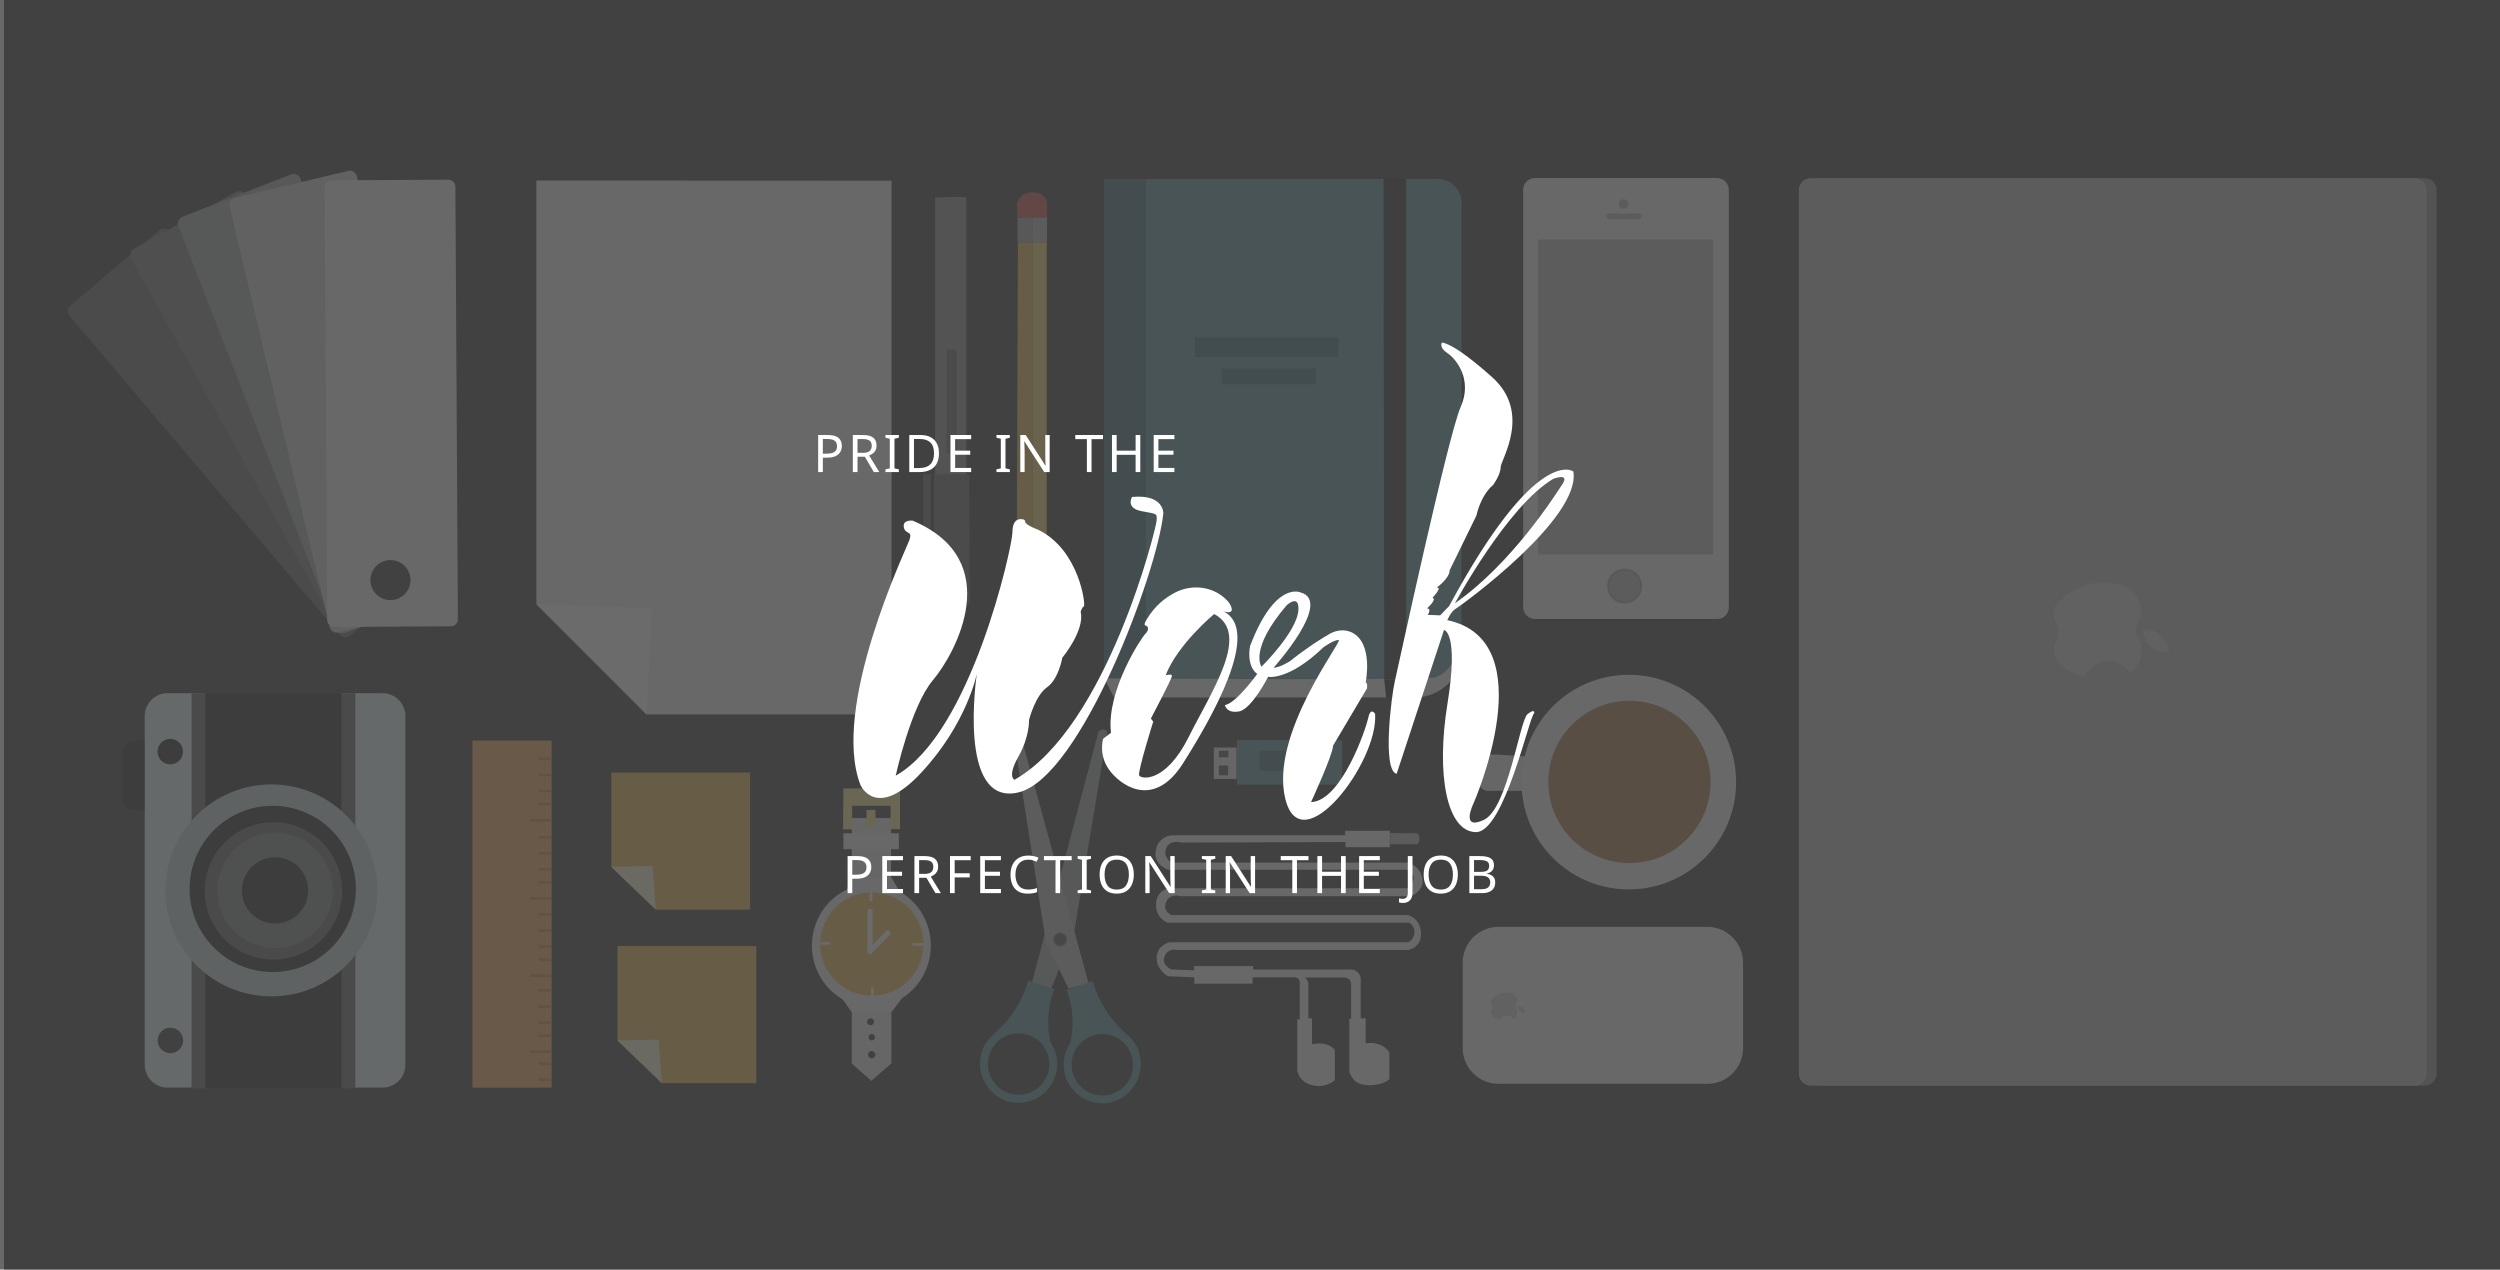
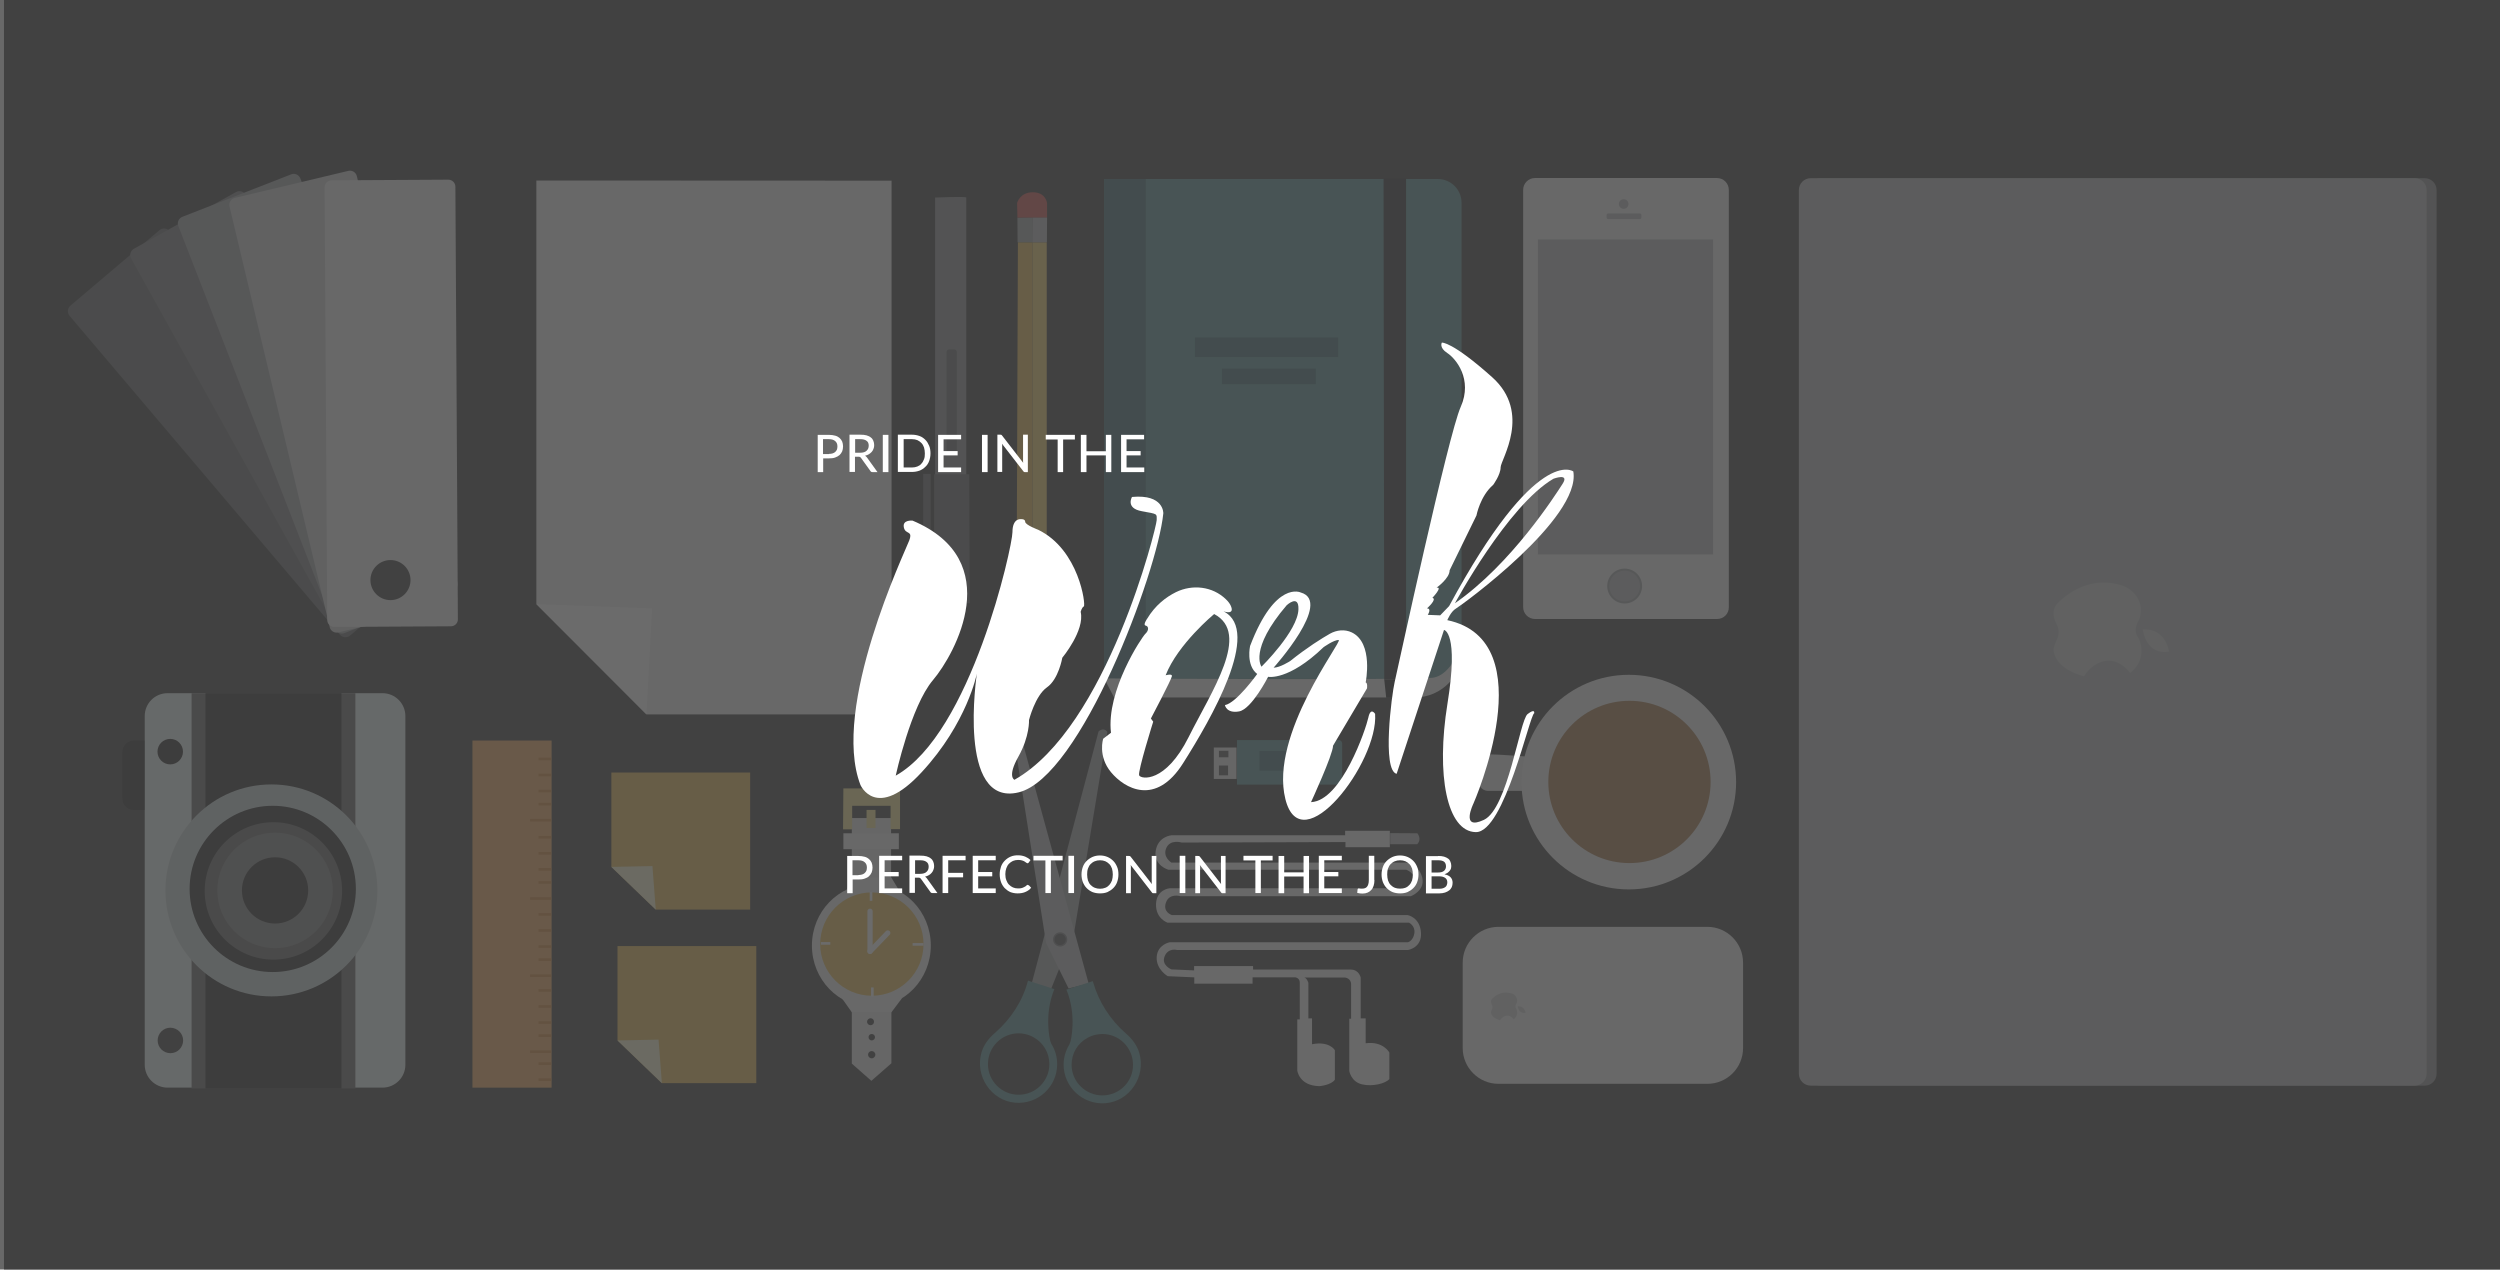
<svg xmlns="http://www.w3.org/2000/svg" version="1.1" id="Layer_1" x="0px" y="0px" viewBox="0 0 1509.7 766.6" style="enable-background:new 0 0 1509.7 766.6;" xml:space="preserve">
  <style type="text/css">
	.st0{fill:#414141;}
	.st1{fill:#919395;}
	.st2{fill:#BABCBE;}
	.st3{fill:#D0D1D2;}
	.st4{fill:#F1F1F1;}
	.st5{fill:#BABCBE;stroke:#A5A7AA;stroke-width:1.256;stroke-miterlimit:10;}
	.st6{fill:#C2976A;}
	.st7{fill:#EBC15A;}
	.st8{fill:#F8D673;}
	.st9{fill:#A5A7AA;}
	.st10{fill:#D45A55;}
	.st11{fill:#5F9899;}
	.st12{fill:#477379;}
	.st13{fill:#37383C;}
	.st14{fill:#28292B;}
	.st15{fill:#E6E6E6;}
	.st16{fill:#A77C4F;}
	.st17{fill:#FDF9D5;}
	.st18{fill:#F6AE62;}
	.st19{fill:none;stroke:#DA8C40;stroke-width:1.586;stroke-miterlimit:10;}
	.st20{fill:#FFFFFF;}
	.st21{fill:#6D6F70;}
	.st22{fill:none;stroke:#FFFFFF;stroke-width:1.586;stroke-miterlimit:10;}
	.st23{fill:none;stroke:#FFFFFF;stroke-width:3.173;stroke-linecap:round;stroke-linejoin:round;stroke-miterlimit:10;}
	.st24{fill:#F9EA95;}
	.st25{fill:#808083;}
	.st26{fill:#59595C;}
	.st27{fill:#EAF5F4;}
	.st28{fill:#686868;}
	.st29{fill:#2D2D2D;}
	.st30{fill:#CAD6D7;}
	.st31{fill:#818282;}
	.st32{opacity:0.78;fill:#414141;}
- 	.st33{font-family:'Lato-Medium';}
- 	.st34{font-size:31.316px;}
- 	.st35{letter-spacing:2;}
</style>
  <g>
    <rect x="2.4" y="0" class="st0" width="1507.3" height="766.6" />
  </g>
  <g>
    <path class="st1" d="M1464.2,655.6h-364.7c-4,0-7.2-3.2-7.2-7.2V114.8c0-4,3.2-7.2,7.2-7.2h364.7c4,0,7.2,3.2,7.2,7.2v533.6   C1471.4,652.4,1468.2,655.6,1464.2,655.6z" />
    <path class="st2" d="M1458.2,655.6h-364.7c-4,0-7.2-3.2-7.2-7.2V114.8c0-4,3.2-7.2,7.2-7.2h364.7c4,0,7.2,3.2,7.2,7.2v533.6   C1465.4,652.4,1462.1,655.6,1458.2,655.6z" />
    <g>
      <path class="st3" d="M1293.9,380.1c0,0,12.8-1.9,16,13.3C1309.9,393.4,1297,397.1,1293.9,380.1z" />
      <path class="st3" d="M1289.4,359c2.7,3.4,4.9,8.5,2.4,15.2c0,0-4,5.6-0.9,10.3s4.4,15.2-4.6,21.9c0,0-7.5-10.9-18.3-6.3    c0,0-5.6,1.9-9.5,8.3c0,0-16.7-3.6-18.4-15.4c0,0-0.6-1.2,2.3-7.5c0,0,2-4.2-0.6-8.9s-2.2-9.4,0.7-12.3c2.7-2.7,17-16.9,37.4-11.2    C1283.7,354,1287,356.1,1289.4,359z" />
    </g>
  </g>
  <g>
    <path class="st4" d="M1031,654.5H904.9c-11.9,0-21.6-9.7-21.6-21.6v-51.6c0-11.9,9.7-21.6,21.6-21.6H1031   c11.9,0,21.6,9.7,21.6,21.6v51.6C1052.6,644.8,1043,654.5,1031,654.5z" />
    <g>
      <path class="st3" d="M916.5,607.7c0,0,3.8-0.6,4.8,3.9C921.2,611.6,917.4,612.7,916.5,607.7z" />
      <path class="st3" d="M915.1,601.4c0.8,1,1.5,2.5,0.7,4.5c0,0-1.2,1.7-0.3,3.1s1.3,4.5-1.4,6.5c0,0-2.2-3.2-5.4-1.9    c0,0-1.7,0.6-2.8,2.5c0,0-5-1.1-5.5-4.6c0,0-0.2-0.4,0.7-2.2c0,0,0.6-1.2-0.2-2.6c-0.8-1.4-0.6-2.8,0.2-3.6    c0.8-0.8,5.1-5,11.1-3.3C913.4,599.9,914.4,600.5,915.1,601.4z" />
    </g>
  </g>
  <g>
    <path class="st4" d="M1036.9,373.8H927c-4,0-7.2-3.2-7.2-7.2V114.7c0-4,3.2-7.2,7.2-7.2h109.8c4,0,7.2,3.2,7.2,7.2v251.9   C1044.1,370.6,1040.9,373.8,1036.9,373.8z" />
    <rect x="928.7" y="144.6" class="st2" width="105.8" height="190.2" />
    <path class="st2" d="M990.3,132.3h-19.2c-0.5,0-0.9-0.4-0.9-0.9v-1.6c0-0.5,0.4-0.9,0.9-0.9h19.2c0.5,0,0.9,0.4,0.9,0.9v1.6   C991.2,131.9,990.8,132.3,990.3,132.3z" />
    <circle class="st2" cx="980.5" cy="123.2" r="2.9" />
    <circle class="st5" cx="981.1" cy="353.9" r="9.9" />
  </g>
  <g>
    <polygon class="st6" points="614,333.7 622.1,371.6 632.1,333.7  " />
    <polygon class="st7" points="614.7,146.3 623.4,146.3 623.4,333.8 614,333.8  " />
    <polygon class="st8" points="632.1,146.3 623.4,146.3 623.4,333.8 632.1,333.8  " />
    <polygon class="st9" points="614.4,131.4 623.4,131.2 623.3,146.3 614.5,146.3  " />
    <polygon class="st2" points="623.4,131.2 632.3,131.2 632.2,146.3 623.3,146.3  " />
    <polygon class="st0" points="619.5,360 625.2,360 622.1,371.6  " />
    <path class="st10" d="M614.4,131.4l17.9-0.1v-8.7c0,0-0.7-6.5-8.6-6.5s-9.5,6.5-9.5,6.5L614.4,131.4z" />
  </g>
  <g>
    <path class="st11" d="M868.2,410H666.8V108.1h201.4c8,0,14.4,6.4,14.4,14.4v273C882.6,403.5,876.1,410,868.2,410z" />
    <rect x="666.8" y="108.1" class="st12" width="25.1" height="301.6" />
    <path class="st4" d="M666.8,409.7l6,11.5h181.5c16.3,0,29.5-13.6,28.5-29.9c0-0.7-0.1-1.5-0.2-2.2c0,0-5.7,18.7-17.6,20.2   C853.1,410.8,666.8,409.7,666.8,409.7z" />
    <polygon class="st13" points="835.5,107.6 849.1,107.6 849.1,410.2 835.9,410.2  " />
    <polygon class="st14" points="837.1,421.4 849.8,421.4 849.1,410.2 835.9,410.2  " />
    <rect x="721.6" y="203.8" class="st12" width="86.5" height="11.8" />
    <rect x="737.9" y="222.6" class="st12" width="56.7" height="9.4" />
  </g>
  <g>
    <path class="st15" d="M921.9,477.6h-23.2c0,0-5.6,0.3-5.9-6.5c-0.3-6.9,0.2-10.5,0.2-10.5s0.2-5.1,5.8-5.1c5.7,0,25.1,1.5,25.1,1.5   L921.9,477.6z" />
    <circle class="st4" cx="983.6" cy="472.3" r="64.8" />
    <circle class="st16" cx="984" cy="472.2" r="49" />
  </g>
  <g>
    <path class="st4" d="M812.5,508.5v3.1h26.8v-9.9h-27v2.7H707.5c0,0-8.2,0.6-9.6,9.4c-1.4,8.8,7.6,11.4,7.6,11.4h143.7   c0,0,5.8,2.1,4.2,6.4s-3.9,4.8-3.9,4.8H706.4c0,0-8,0.6-8.3,9.5c-0.3,8.9,7,11.3,7,11.3h145.8c0,0,3.9,1.9,3.2,6.4   c-0.7,4.5-3.8,5.4-3.8,5.4H706.4c0,0-7.4,1.3-7.9,8.9c-0.4,7.6,6.7,11.6,6.7,11.6l16,0.7v3.8h35.2v-3.8h25.9c0,0,2.6,0.4,2.6,3.1   c0,2.6,0,22.3,0,22.3h-1.5v30.8c0,0,1,9.3,13.4,9.5c0,0,7.1-0.6,9.3-3.9v-17.8c0,0-3.2-5.7-13.8-3.6V615h-2.2v-21.5   c0,0-1-3.6-3.2-3.2h25.2c0,0,3.8,0.3,3.8,4.1s0,20.8,0,20.8h-1.1v31.5c0,0,1,6.5,7.6,8.1c6.6,1.6,14.5-0.6,16.6-3.2v-16   c0,0-3.7-7-14.3-5.6V615h-3v-24.6c0,0-0.9-4.8-5.9-4.9c-5.1-0.1-59.1,0-59.1,0v-2.1h-35.6v2.6l-13.7-0.6c0,0-6.3-2.5-4.1-7.9   c2.2-5.4,7.6-3.8,7.6-3.8h139.3c0,0,8.6-1.3,7.9-10.6s-8.1-10.5-8.1-10.5H707.7c0,0-5.7-1.7-3.6-7.6s8.8-3.8,8.8-3.8H852   c0,0,8.6-3.3,6.9-11c-1.7-7.6-8.4-9.3-8.4-9.3H707.4c0,0-5.5-3.3-3.1-8.8c2.4-5.5,9.3-3.3,9.3-3.3L812.5,508.5z" />
    <path class="st2" d="M855.9,503.2c0,0,3,3.5-0.1,6.6h-16.3v-6.7L855.9,503.2z" />
  </g>
  <g>
    <polygon class="st7" points="372.9,571.3 372.9,628.3 399.7,654.1 456.7,654.1 456.7,571.3  " />
    <polygon class="st17" points="397.7,627.8 399.7,654.1 372.9,628.3  " />
  </g>
  <g>
    <polygon class="st7" points="369.2,466.5 369.2,523.5 396,549.3 453,549.3 453,466.5  " />
    <polygon class="st17" points="394,523 396,549.3 369.2,523.5  " />
  </g>
  <g>
    <rect x="285.3" y="447.2" class="st18" width="47.8" height="209.6" />
    <line class="st19" x1="332.8" y1="458.3" x2="325.2" y2="458.3" />
    <line class="st19" x1="332.8" y1="468" x2="325.2" y2="468" />
    <line class="st19" x1="332.8" y1="477.7" x2="325.2" y2="477.7" />
    <line class="st19" x1="332.8" y1="485.6" x2="325.2" y2="485.6" />
    <line class="st19" x1="332.8" y1="495.3" x2="320.1" y2="495.3" />
    <line class="st19" x1="332.8" y1="505.6" x2="325.2" y2="505.6" />
    <line class="st19" x1="332.8" y1="515.3" x2="325.2" y2="515.3" />
    <line class="st19" x1="332.8" y1="525" x2="325.2" y2="525" />
    <line class="st19" x1="332.8" y1="532.9" x2="325.2" y2="532.9" />
    <line class="st19" x1="332.8" y1="542.6" x2="320.1" y2="542.6" />
    <line class="st19" x1="332.8" y1="552.2" x2="325.2" y2="552.2" />
    <line class="st19" x1="332.8" y1="561.9" x2="325.2" y2="561.9" />
    <line class="st19" x1="332.8" y1="571.6" x2="325.2" y2="571.6" />
    <line class="st19" x1="332.8" y1="579.5" x2="325.2" y2="579.5" />
    <line class="st19" x1="332.8" y1="589.2" x2="320.1" y2="589.2" />
    <line class="st19" x1="332.8" y1="598.1" x2="325.2" y2="598.1" />
    <line class="st19" x1="332.8" y1="607.8" x2="325.2" y2="607.8" />
    <line class="st19" x1="332.8" y1="642.3" x2="325.2" y2="642.3" />
    <line class="st19" x1="332.8" y1="652" x2="325.2" y2="652" />
    <line class="st19" x1="332.8" y1="617.5" x2="325.2" y2="617.5" />
    <line class="st19" x1="332.8" y1="625.4" x2="325.2" y2="625.4" />
    <line class="st19" x1="332.8" y1="635.1" x2="320.1" y2="635.1" />
  </g>
  <polygon class="st4" points="323.9,109 323.9,364.8 390.4,431.4 538.4,431.4 538.4,109.1 " />
  <polygon class="st20" points="393.8,367.4 390.4,431.4 323.9,364.8 " />
  <path class="st1" d="M583.5,119.3v167.7h-18.8V119.3C564.7,119.3,583.5,118.5,583.5,119.3z" />
  <polygon class="st21" points="585.3,286.4 564.1,286.4 564.1,357.2 562,357.2 562,286.2 557.5,286.2 557.5,364.3 585.6,364.3 " />
  <path class="st21" d="M571.6,272.5v-59.9c0-0.9,0.7-1.6,1.6-1.6h3c0.9,0,1.6,0.7,1.6,1.6v59.9c0,0.9-0.7,1.6-1.6,1.6h-3  C572.3,274.1,571.6,273.4,571.6,272.5z" />
  <g>
    <ellipse class="st4" cx="526.2" cy="571" rx="35.9" ry="37.1" />
    <circle class="st7" cx="526.5" cy="570.1" r="31.2" />
    <line class="st22" x1="551.1" y1="570.3" x2="557.7" y2="570.3" />
    <line class="st22" x1="526.8" y1="601.8" x2="526.8" y2="596.3" />
    <line class="st22" x1="526" y1="538.3" x2="526" y2="544" />
    <line class="st22" x1="495.7" y1="569.7" x2="501.4" y2="569.7" />
    <line class="st23" x1="525.4" y1="550.3" x2="525.4" y2="574.5" />
    <line class="st23" x1="525.4" y1="574.5" x2="536.1" y2="563.4" />
    <path class="st15" d="M514.4,605.8v36.5l11.8,10.4l12.1-10.6v-36.2H514.4z M525.7,614.9c1.2,0,2.1,0.9,2.1,2.1   c0,1.2-0.9,2.1-2.1,2.1c-1.1,0-2.1-0.9-2.1-2.1C523.6,615.9,524.6,614.9,525.7,614.9z M528.4,626.3c0,1.1-0.9,2-2,2   c-1.1,0-1.9-0.9-1.9-2c0-1.1,0.9-1.9,1.9-1.9C527.5,624.4,528.4,625.3,528.4,626.3z M526.4,639.1c-1.2,0-2.2-1-2.2-2.2   c0-1.2,1-2.2,2.2-2.2c1.2,0,2.2,1,2.2,2.2C528.6,638.1,527.6,639.1,526.4,639.1z" />
    <rect x="514.4" y="494" class="st15" width="23.7" height="41.3" />
    <polygon class="st4" points="511,538 514.3,529.8 538.1,529.7 544,539.4  " />
    <polygon class="st4" points="507.9,602.1 514.4,611.3 538.3,611.3 544.7,602.8  " />
    <polygon class="st24" points="509.1,500.8 514.6,500.8 514.6,486.6 537.8,486.6 537.8,500.7 543.5,500.7 543.5,476.1 509.3,476.1     " />
    <rect x="523.3" y="489.1" class="st24" width="5.4" height="10.9" />
    <rect x="509.3" y="503.2" class="st4" width="33.5" height="9.6" />
  </g>
  <g>
    <path class="st21" d="M265.1,338.3l-53.7,45.5c-1.8,1.5-4.5,1.3-6.1-0.5L42,190.7c-1.5-1.8-1.3-4.5,0.5-6.1L96.3,139   c1.8-1.5,4.5-1.3,6.1,0.5l163.2,192.6C267.2,334,266.9,336.7,265.1,338.3z" />
    <path class="st25" d="M270.7,346.9l-61.6,34.2c-2.1,1.2-4.7,0.4-5.9-1.7L79.2,156.1c-1.2-2.1-0.4-4.7,1.7-5.9l61.6-34.2   c2.1-1.2,4.7-0.4,5.9,1.7l124.1,223.4C273.5,343.2,272.8,345.8,270.7,346.9z" />
    <path class="st9" d="M273.6,356.8L208,382.3c-2.2,0.9-4.7-0.2-5.6-2.5l-94.7-243.3c-0.9-2.2,0.2-4.7,2.5-5.6l65.6-25.6   c2.2-0.9,4.7,0.2,5.6,2.5l94.7,243.3C276.9,353.4,275.8,355.9,273.6,356.8z" />
    <path class="st3" d="M272.8,365.6l-68.5,16.3c-2.3,0.6-4.7-0.9-5.2-3.2l-60.5-254c-0.6-2.3,0.9-4.7,3.2-5.2l68.5-16.3   c2.3-0.6,4.7,0.9,5.2,3.2l60.5,254C276.6,362.7,275.1,365.1,272.8,365.6z" />
    <path class="st4" d="M272.3,378.2l-70.4,0.4c-2.4,0-4.3-1.9-4.3-4.3L196,113.2c0-2.4,1.9-4.3,4.3-4.3l70.4-0.4   c2.4,0,4.3,1.9,4.3,4.3l1.5,261.1C276.6,376.2,274.7,378.2,272.3,378.2z" />
    <circle class="st0" cx="235.8" cy="350.3" r="12.1" />
  </g>
  <g>
    <path class="st11" d="M810.5,449v22.6c0,1.2-1,2.2-2.2,2.2H747v-26.9h61.4C809.5,446.8,810.5,447.8,810.5,449z" />
    <rect x="733" y="451.4" class="st15" width="13.7" height="19" />
    <rect x="736.1" y="462.3" class="st26" width="5.5" height="5.9" />
    <rect x="736.1" y="453.4" class="st26" width="5.7" height="3.9" />
    <rect x="760.6" y="453.5" class="st12" width="32" height="11.9" />
  </g>
  <g>
    <path class="st9" d="M622.7,595.1l11.8,2.7l14.3-35.6l19.9-120.2c0,0-2-3.2-5.3-0.3L622.7,595.1z" />
    <path class="st2" d="M615.6,441.2l41.8,152.7l-12.1,3l-13.6-27.5l-20-127.1C611.8,442.4,612.2,440.3,615.6,441.2z" />
    <circle class="st25" cx="640.2" cy="567.3" r="4.3" />
    <circle class="st26" cx="640.2" cy="567.3" r="3.4" />
    <path class="st11" d="M660,592.8c0-0.2-0.1-0.3-0.1-0.3l-15.9,5.1c6.5,15.9,2.5,31.2,2.5,31.2l-0.7,1.9c-2.2,3.6-3.5,7.8-3.5,12.2   c0,13.5,11.6,24.4,25.3,23.3c14.7-1.2,24.5-16.2,20.4-30.3c-1.3-4.4-3.9-8.2-8.2-11.9C670.4,615.8,663.4,604.9,660,592.8z    M665.7,661.5c-10.2,0-18.6-8.3-18.6-18.5c0-7,3.8-13.1,9.5-16.2c1.6-0.9,3.4-1.6,5.3-2l0.1,0c1.2-0.2,2.4-0.4,3.7-0.4   c10.2,0,18.5,8.3,18.5,18.6C684.3,653.2,676,661.5,665.7,661.5z" />
    <path class="st11" d="M600.9,623.7c-4.3,3.7-6.9,7.5-8.2,11.9c-4.1,14.1,5.8,29.1,20.4,30.3c13.8,1.1,25.3-9.7,25.3-23.3   c0-4.5-1.3-8.7-3.5-12.2l-0.7-1.9c0,0-4-15.3,2.5-31.2l-15.9-5.1c0,0,0,0.1-0.1,0.3C617.5,604.6,610.4,615.4,600.9,623.7z    M596.6,642.6c0-10.3,8.3-18.6,18.5-18.6c1.2,0,2.5,0.1,3.7,0.4l0.1,0c1.9,0.4,3.7,1.1,5.3,2c5.7,3.2,9.5,9.2,9.5,16.2   c0,10.2-8.3,18.5-18.6,18.5C604.9,661.1,596.6,652.8,596.6,642.6z" />
  </g>
  <g>
    <path class="st27" d="M87.4,432.4V643c0,7.6,6.2,13.8,13.8,13.8H231c7.6,0,13.8-6.2,13.8-13.8V432.4c0-7.6-6.2-13.8-13.8-13.8   H101.2C93.5,418.6,87.4,424.8,87.4,432.4z M110.6,628.3c0,4.2-3.4,7.7-7.7,7.7c-4.2,0-7.7-3.4-7.7-7.7c0-4.2,3.4-7.7,7.7-7.7   C107.2,620.7,110.6,624.1,110.6,628.3z" />
    <rect x="115.7" y="418.6" class="st28" width="98.9" height="238.7" />
    <rect x="124.1" y="418.6" class="st29" width="82.1" height="238.7" />
    <circle class="st30" cx="163.9" cy="537.7" r="64" />
    <circle class="st29" cx="102.8" cy="453.9" r="7.7" />
    <circle class="st29" cx="164.7" cy="536.8" r="50.2" />
    <path class="st29" d="M73.9,482.2v-28.1c0-3.8,3.1-6.9,6.9-6.9h6.4v41.9h-6.4C77,489.2,73.9,486,73.9,482.2z" />
    <circle class="st28" cx="165.1" cy="538" r="41.5" />
    <circle class="st31" cx="166.1" cy="537.7" r="34.9" />
    <circle class="st29" cx="166.1" cy="537.7" r="20" />
  </g>
  <rect class="st32" width="1509.7" height="766.6" />
  <g>
    <path class="st20" d="M616.3,313.5c0,0-4.9-0.6-4.9,7.9s-24.9,121.5-70.5,147c0,0,9.1-41.9,22.5-57.7   c13.4-15.8,44.6-72.3-12.3-96.3c0,0-6.2-0.7-5.3,4c0.9,4.7,5.6,1.6,3.3,7.9S501.6,427.2,519.6,474c0,0,9.5,22.1,37-7.7   c27.5-29.7,33.3-59.5,33.3-59.5s-12.2,80.7,25.2,71.7c37.4-9,83.8-132.5,87.4-168.5c0,0,0.5-11.7-18.9-9.9c0,0-4.1,6.8,5.9,8.6   c9.9,1.8,9,1.4,9,5.4s-30,125.3-85.9,156.8c0,0-4.5-1.8,2.4-14c6.9-12.3,6.4-22.1,6.4-22.1s3.7-14.7,10.8-19.7   c7.1-4.9,9.3-17.9,9.3-17.9s13.7-16.5,11.1-27.7c0,0,0.6-2.6,1.9-3.3c1.3-0.7-2.8-34.3-27.6-46.3c0,0-7.8-2.9-7.8-4.8   S616.3,313.5,616.3,313.5z" />
-     <text transform="matrix(1 0 0 1 491.0315 285.0629)" class="st20 st33 st34 st35">PRIDE IN THE</text>
-     <g>
-       <text transform="matrix(1 0 0 1 508.8149 539.3363)" class="st20 st33 st34 st35">PERFECTION IN THE JOB</text>
+     <g>
+       <path class="st20" d="M500.6,262.6c1.4,0,2.7,0.2,3.8,0.5c1.1,0.3,1.9,0.8,2.6,1.4c0.7,0.6,1.2,1.3,1.6,2.2    c0.3,0.9,0.5,1.8,0.5,2.9s-0.2,2-0.5,2.9c-0.4,0.9-0.9,1.6-1.6,2.3c-0.7,0.6-1.6,1.1-2.7,1.5s-2.3,0.5-3.7,0.5h-3.5v8.3h-3.3    v-22.5H500.6z M500.6,274.1c0.8,0,1.6-0.1,2.2-0.3s1.2-0.5,1.6-0.9s0.8-0.9,1-1.4c0.2-0.6,0.3-1.2,0.3-1.9c0-1.4-0.4-2.4-1.3-3.2    c-0.9-0.8-2.1-1.2-3.9-1.2h-3.5v9H500.6z" />
+       <path class="st20" d="M529.9,285.1h-3c-0.6,0-1-0.2-1.3-0.7l-5.6-7.8c-0.2-0.3-0.4-0.4-0.6-0.6c-0.2-0.1-0.5-0.2-0.9-0.2h-2.2v9.2    h-3.3v-22.5h6.5c1.5,0,2.7,0.1,3.8,0.4c1,0.3,1.9,0.7,2.6,1.3c0.7,0.5,1.2,1.2,1.5,2c0.3,0.8,0.5,1.6,0.5,2.6    c0,0.8-0.1,1.5-0.4,2.2c-0.2,0.7-0.6,1.3-1.1,1.9c-0.5,0.5-1,1-1.7,1.4c-0.7,0.4-1.4,0.7-2.3,0.9c0.4,0.3,0.8,0.6,1.1,1    L529.9,285.1z M519.4,273.4c0.9,0,1.6-0.1,2.3-0.3c0.7-0.2,1.2-0.5,1.6-0.9c0.4-0.4,0.8-0.8,1-1.4c0.2-0.5,0.3-1.1,0.3-1.7    c0-1.3-0.4-2.3-1.3-2.9c-0.9-0.7-2.1-1-3.8-1h-3.1v8.2H519.4z" />
+       <path class="st20" d="M536.5,285.1h-3.4v-22.5h3.4V285.1z" />
+       <path class="st20" d="M561.9,273.8c0,1.7-0.3,3.2-0.8,4.6c-0.5,1.4-1.3,2.6-2.3,3.5c-1,1-2.2,1.8-3.5,2.3    c-1.4,0.5-2.9,0.8-4.6,0.8h-8.5v-22.5h8.5c1.7,0,3.2,0.3,4.6,0.8c1.4,0.5,2.5,1.3,3.5,2.3c1,1,1.7,2.2,2.3,3.6    C561.7,270.6,561.9,272.2,561.9,273.8z M558.5,273.8c0-1.3-0.2-2.5-0.5-3.6c-0.4-1.1-0.9-2-1.6-2.7s-1.5-1.3-2.4-1.7    c-1-0.4-2-0.6-3.2-0.6h-5.1v17.1h5.1c1.2,0,2.2-0.2,3.2-0.6c1-0.4,1.8-0.9,2.4-1.7c0.7-0.7,1.2-1.6,1.6-2.7    C558.4,276.4,558.5,275.2,558.5,273.8z" />
+       <path class="st20" d="M580.4,282.4l0,2.7h-13.9v-22.5h13.9v2.7h-10.6v7.1h8.5v2.6h-8.5v7.3H580.4z" />
+       <path class="st20" d="M596.4,285.1h-3.4v-22.5h3.4V285.1z" />
+       <path class="st20" d="M620.7,262.6v22.5H619c-0.3,0-0.5,0-0.6-0.1c-0.2-0.1-0.3-0.2-0.5-0.5L605.1,268c0,0.3,0,0.6,0.1,0.8    s0,0.5,0,0.8v15.4h-2.9v-22.5h1.7c0.3,0,0.5,0,0.7,0.1s0.3,0.2,0.5,0.5l12.7,16.4c0-0.3-0.1-0.6-0.1-0.9c0-0.3,0-0.6,0-0.8v-15.3    H620.7z" />
+       <path class="st20" d="M649.2,265.4H642v19.7h-3.3v-19.7h-7.2v-2.8h17.6V265.4z" />
+       <path class="st20" d="M671.1,262.6v22.5h-3.3v-10.1h-11.7v10.1h-3.4v-22.5h3.4v9.9h11.7v-9.9H671.1z" />
+       <path class="st20" d="M691,282.4l0,2.7H677v-22.5h13.9v2.7h-10.6v7.1h8.5v2.6h-8.5v7.3H691z" />
+     </g>
+     <g>
+       <g>
+         <path class="st20" d="M518.4,516.9c1.4,0,2.7,0.2,3.8,0.5c1.1,0.3,1.9,0.8,2.6,1.4c0.7,0.6,1.2,1.3,1.6,2.2     c0.3,0.9,0.5,1.8,0.5,2.9c0,1.1-0.2,2-0.5,2.9c-0.4,0.9-0.9,1.6-1.6,2.3s-1.6,1.1-2.7,1.5s-2.3,0.5-3.7,0.5h-3.5v8.3h-3.3v-22.5     H518.4z M518.4,528.4c0.8,0,1.6-0.1,2.2-0.3c0.6-0.2,1.2-0.5,1.6-0.9c0.4-0.4,0.8-0.9,1-1.4c0.2-0.6,0.3-1.2,0.3-1.9     c0-1.4-0.4-2.4-1.3-3.2c-0.9-0.8-2.1-1.2-3.9-1.2h-3.5v9H518.4z" />
+         <path class="st20" d="M544.8,536.6l0,2.7h-13.9v-22.5h13.9v2.7h-10.6v7.1h8.5v2.6h-8.5v7.3H544.8z" />
+         <path class="st20" d="M566.1,539.3h-3c-0.6,0-1-0.2-1.3-0.7l-5.6-7.8c-0.2-0.3-0.4-0.4-0.6-0.6c-0.2-0.1-0.5-0.2-0.9-0.2h-2.2     v9.2h-3.3v-22.5h6.5c1.5,0,2.7,0.1,3.8,0.4c1,0.3,1.9,0.7,2.6,1.3c0.7,0.5,1.2,1.2,1.5,2c0.3,0.8,0.5,1.6,0.5,2.6     c0,0.8-0.1,1.5-0.4,2.2c-0.2,0.7-0.6,1.3-1.1,1.9s-1,1-1.7,1.4s-1.4,0.7-2.3,0.9c0.4,0.2,0.8,0.6,1.1,1L566.1,539.3z      M555.6,527.7c0.9,0,1.6-0.1,2.3-0.3s1.2-0.5,1.6-0.9c0.4-0.4,0.8-0.8,1-1.4c0.2-0.5,0.3-1.1,0.3-1.7c0-1.3-0.4-2.3-1.3-2.9     c-0.9-0.7-2.1-1-3.8-1h-3.1v8.2H555.6z" />
+         <path class="st20" d="M572.6,519.6v7.5h9v2.7h-9v9.5h-3.4v-22.5h13.9v2.7H572.6z" />
+         <path class="st20" d="M601.3,536.6l0,2.7h-13.9v-22.5h13.9v2.7h-10.6v7.1h8.5v2.6h-8.5v7.3H601.3z" />
+         <path class="st20" d="M620.9,534.5c0.2,0,0.3,0.1,0.5,0.2l1.3,1.4c-0.9,1.1-2,1.9-3.4,2.5c-1.3,0.6-2.9,0.9-4.8,0.9     c-1.6,0-3.1-0.3-4.4-0.8c-1.3-0.6-2.4-1.4-3.4-2.4c-0.9-1-1.7-2.2-2.2-3.6c-0.5-1.4-0.8-3-0.8-4.7c0-1.7,0.3-3.2,0.8-4.7     c0.5-1.4,1.3-2.6,2.3-3.6c1-1,2.1-1.8,3.5-2.4c1.4-0.6,2.8-0.8,4.5-0.8c1.6,0,3,0.3,4.3,0.8c1.2,0.5,2.3,1.2,3.2,2.1l-1.1,1.5     c-0.1,0.1-0.2,0.2-0.3,0.3c-0.1,0.1-0.3,0.1-0.4,0.1c-0.2,0-0.4-0.1-0.7-0.3c-0.3-0.2-0.6-0.4-1-0.7s-1-0.5-1.6-0.7     s-1.4-0.3-2.4-0.3c-1.1,0-2.1,0.2-3.1,0.6c-0.9,0.4-1.7,1-2.4,1.7c-0.7,0.7-1.2,1.6-1.6,2.7s-0.6,2.3-0.6,3.6     c0,1.4,0.2,2.6,0.6,3.6c0.4,1.1,0.9,2,1.6,2.7c0.7,0.7,1.5,1.3,2.4,1.7c0.9,0.4,1.9,0.6,3,0.6c0.6,0,1.2,0,1.7-0.1s1-0.2,1.4-0.4     c0.4-0.2,0.8-0.4,1.2-0.6c0.4-0.2,0.8-0.5,1.1-0.9c0.1-0.1,0.2-0.1,0.3-0.2C620.7,534.5,620.8,534.5,620.9,534.5z" />
+         <path class="st20" d="M641.7,519.6h-7.1v19.7h-3.3v-19.7h-7.2v-2.8h17.6V519.6z" />
+         <path class="st20" d="M648.6,539.3h-3.4v-22.5h3.4V539.3z" />
+         <path class="st20" d="M675.4,528.1c0,1.7-0.3,3.2-0.8,4.6c-0.5,1.4-1.3,2.6-2.3,3.6c-1,1-2.2,1.8-3.5,2.4     c-1.4,0.6-2.9,0.8-4.6,0.8c-1.7,0-3.2-0.3-4.5-0.8c-1.4-0.6-2.5-1.4-3.5-2.4c-1-1-1.7-2.2-2.3-3.6c-0.5-1.4-0.8-2.9-0.8-4.6     c0-1.7,0.3-3.2,0.8-4.6c0.5-1.4,1.3-2.6,2.3-3.6c1-1,2.2-1.8,3.5-2.4c1.4-0.6,2.9-0.9,4.5-0.9c1.7,0,3.2,0.3,4.6,0.9     c1.4,0.6,2.5,1.4,3.5,2.4c1,1,1.7,2.2,2.3,3.6S675.4,526.4,675.4,528.1z M672,528.1c0-1.3-0.2-2.5-0.5-3.6     c-0.4-1.1-0.9-2-1.6-2.7s-1.5-1.3-2.4-1.7c-1-0.4-2-0.6-3.2-0.6s-2.2,0.2-3.2,0.6c-1,0.4-1.8,1-2.5,1.7c-0.7,0.7-1.2,1.6-1.6,2.7     c-0.4,1.1-0.5,2.3-0.5,3.6c0,1.3,0.2,2.5,0.5,3.6c0.4,1.1,0.9,2,1.6,2.7c0.7,0.7,1.5,1.3,2.5,1.7c1,0.4,2,0.6,3.2,0.6     s2.2-0.2,3.2-0.6c1-0.4,1.8-1,2.4-1.7s1.2-1.6,1.6-2.7C671.8,530.6,672,529.4,672,528.1z" />
+         <path class="st20" d="M698.3,516.9v22.5h-1.7c-0.3,0-0.5,0-0.6-0.1c-0.2-0.1-0.3-0.2-0.5-0.5l-12.7-16.4c0,0.3,0,0.6,0.1,0.8     s0,0.5,0,0.8v15.4h-2.9v-22.5h1.7c0.3,0,0.5,0,0.7,0.1c0.1,0.1,0.3,0.2,0.5,0.5l12.7,16.4c0-0.3-0.1-0.6-0.1-0.9s0-0.6,0-0.8     v-15.3H698.3z" />
+         <path class="st20" d="M715.8,539.3h-3.4v-22.5h3.4V539.3z" />
+         <path class="st20" d="M740.1,516.9v22.5h-1.7c-0.3,0-0.5,0-0.6-0.1c-0.2-0.1-0.3-0.2-0.5-0.5l-12.7-16.4c0,0.3,0,0.6,0.1,0.8     s0,0.5,0,0.8v15.4h-2.9v-22.5h1.7c0.3,0,0.5,0,0.7,0.1c0.1,0.1,0.3,0.2,0.5,0.5l12.7,16.4c0-0.3-0.1-0.6-0.1-0.9s0-0.6,0-0.8     v-15.3H740.1z" />
+         <path class="st20" d="M768.5,519.6h-7.1v19.7h-3.3v-19.7h-7.2v-2.8h17.6V519.6z" />
+         <path class="st20" d="M790.5,516.9v22.5h-3.3v-10.1h-11.7v10.1h-3.4v-22.5h3.4v9.9h11.7v-9.9H790.5z" />
+         <path class="st20" d="M810.3,536.6l0,2.7h-13.9v-22.5h13.9v2.7h-10.6v7.1h8.5v2.6h-8.5v7.3H810.3z" />
+         <path class="st20" d="M830,531.5c0,1.3-0.2,2.4-0.5,3.4c-0.3,1-0.8,1.9-1.4,2.5c-0.6,0.7-1.3,1.2-2.2,1.6     c-0.9,0.4-1.9,0.6-3.1,0.6c-1,0-2.1-0.1-3.2-0.4l0.2-2c0-0.2,0.1-0.3,0.2-0.5c0.1-0.1,0.3-0.2,0.5-0.2c0.2,0,0.4,0,0.7,0.1     c0.3,0.1,0.7,0.1,1.2,0.1c0.7,0,1.3-0.1,1.8-0.3c0.5-0.2,1-0.5,1.3-0.9c0.4-0.4,0.6-1,0.8-1.6c0.2-0.7,0.3-1.4,0.3-2.4v-14.7h3.3     V531.5z" />
+         <path class="st20" d="M856.6,528.1c0,1.7-0.3,3.2-0.8,4.6c-0.5,1.4-1.3,2.6-2.3,3.6c-1,1-2.2,1.8-3.5,2.4     c-1.4,0.6-2.9,0.8-4.6,0.8c-1.7,0-3.2-0.3-4.5-0.8c-1.4-0.6-2.5-1.4-3.5-2.4c-1-1-1.7-2.2-2.3-3.6c-0.5-1.4-0.8-2.9-0.8-4.6     c0-1.7,0.3-3.2,0.8-4.6c0.5-1.4,1.3-2.6,2.3-3.6c1-1,2.2-1.8,3.5-2.4c1.4-0.6,2.9-0.9,4.5-0.9c1.7,0,3.2,0.3,4.6,0.9     c1.4,0.6,2.5,1.4,3.5,2.4c1,1,1.7,2.2,2.3,3.6C856.4,524.9,856.6,526.4,856.6,528.1z M853.2,528.1c0-1.3-0.2-2.5-0.5-3.6     c-0.4-1.1-0.9-2-1.6-2.7c-0.7-0.7-1.5-1.3-2.4-1.7c-1-0.4-2-0.6-3.2-0.6s-2.2,0.2-3.2,0.6c-1,0.4-1.8,1-2.5,1.7s-1.2,1.6-1.6,2.7     c-0.4,1.1-0.5,2.3-0.5,3.6c0,1.3,0.2,2.5,0.5,3.6c0.4,1.1,0.9,2,1.6,2.7s1.5,1.3,2.5,1.7s2,0.6,3.2,0.6s2.2-0.2,3.2-0.6     s1.8-1,2.4-1.7c0.7-0.7,1.2-1.6,1.6-2.7C853,530.6,853.2,529.4,853.2,528.1z" />
+         <path class="st20" d="M868.4,516.9c1.4,0,2.6,0.1,3.6,0.4c1,0.3,1.8,0.7,2.5,1.2s1.1,1.1,1.4,1.9s0.5,1.5,0.5,2.5     c0,0.5-0.1,1.1-0.2,1.6c-0.2,0.5-0.4,1-0.8,1.4c-0.3,0.4-0.8,0.8-1.3,1.2c-0.5,0.3-1.1,0.6-1.8,0.9c3.3,0.6,4.9,2.4,4.9,5.1     c0,1-0.2,1.8-0.5,2.6c-0.4,0.8-0.9,1.5-1.6,2s-1.5,1-2.5,1.3c-1,0.3-2.1,0.5-3.4,0.5h-8.1v-22.5H868.4z M864.5,519.5v7.4h3.8     c1.6,0,2.9-0.3,3.7-1c0.8-0.7,1.2-1.6,1.2-2.7c0-1.3-0.4-2.2-1.1-2.8c-0.8-0.6-1.9-0.9-3.6-0.9H864.5z M869.2,536.7     c0.8,0,1.6-0.1,2.2-0.3s1.1-0.5,1.5-0.8s0.7-0.8,0.8-1.2c0.2-0.5,0.3-1,0.3-1.6c0-1.1-0.4-2-1.2-2.6s-2-1-3.6-1h-4.7v7.5H869.2z" />
+       </g>
    </g>
    <path class="st20" d="M738.9,369.2c0.7,0.2,7.1,2.3,4.2-3.7c-0.6-1.2-1.6-2.5-2.9-3.7c-8-7.7-20.1-9.1-30.1-4.2   c-6,3-12.5,7.9-17.4,16.1c0,0-2.7,3.8-0.8,4.1c1.9,0.4,1.9,3-0.2,4.9c-2.1,1.9-23.8,34.4-20.8,59.8l-4.7,3.6c0,0-3.4,10.4,4.7,20.2   c8.1,9.8,27,20.9,43.6-5.5C731.2,434.4,762.2,381,738.9,369.2z M717.8,445.1c-14,28-28.9,25.5-29.9,23.1   c-0.9-2.4,8.5-32.4,8.5-32.4l-1.4-1.9c0,0,12.6-23.9,12.7-25.6c0.2-1.7-3.8-0.5-3.8-0.5c7.3-18.8,29.3-37,29.3-37   C755.5,382.6,731.8,417.1,717.8,445.1z" />
    <path class="st20" d="M830.4,431.1c0,0-2.7-4.4-4.1,2.3c-1.4,6.6-16.1,50.2-34.6,51c0,0,13.3-28.8,13.3-34.1l20.5-34.6   c0,0,0.5-3.3-0.8-3.6c0,0,4.9-23.8-8.4-30.2c-4.2-2-9.1-1.5-13.2,0.8c-4.9,2.8-13.5,8.1-24,16.5c0,0-6.2,4-10,4   c0,0,35.9-39.9,16.4-45.4c0,0-15.4-7.6-30.6,32.3c0,0-2.6,11.6,4.3,16.9c0,0-12.6,17.6-19.5,18.8c0,0,0.9,5.2,8.6,3.8   c7.6-1.4,17.5-20.9,17.5-20.9s12.2,2.6,33.5-17.9c0,0,6.3-4.5,9.1-4.3c2.8,0.3-41.9,57-32.2,96   C785.8,521.3,832.5,460.3,830.4,431.1z M761.8,402.6c0,0-7.8-10.2,15.2-37.1c0,0,7.4-6.9,7.1,2.4   C783.8,381,761.8,402.6,761.8,402.6z" />
    <path class="st20" d="M922.5,431.2c-4.8,3.6-11.9,57.1-26.4,63.9c-14.5,6.8-6.3-9.9-6.3-9.9S933.1,387,874,374.5c0,0,2.1-5.2,5.2-7   c3.2-1.8,75.7-54.5,70.9-82.8c0,0-22.1-16.8-75,81.3l-5.4,5.6l-7.5-0.3c0,0,2.5-3.9-0.5-3.9c0,0,6.4-5.6,3.3-6.4   c0,0,6.5-6.8,2.5-6.1c0,0,7.9-5.6,7.9-10.5l16.2-33.1c0,0,2.2-11.7,10.1-18.5c0,0,4.5-6.1,4.5-10.6s19.1-32.8-5.2-54.5   c-24.3-21.7-30.3-20.8-30.3-20.8s-1.8,3,3.3,6.3c5.1,3.3,15.5,15.8,8.1,32.5c-7.5,16.7-38.1,158.4-39.9,166.2   c-1.8,7.7-7.7,53.3,1.2,55.4l28.6-86.9c0,0,9.1,1.2,2.1,44.5c-7,43.2-0.3,77.3,17.1,77.6c17.3,0.3,32.6-71.3,35.3-71.8   C926.4,430.6,927.2,427.6,922.5,431.2z M938.1,289.1c0,0,9.9-3.7,5.5,3.1c-4.4,6.8-30.8,48.3-65,72.1   C878.6,364.3,910.4,305.3,938.1,289.1z" />
    <path class="st20" d="M858.2,381.2c0,0-5.4,16.4-5.4,19.7s-5.1,8.3-5.1,8.3s-3.8,34.1-3.6,43.5c0,0.5,0,0.9,0.1,1.2   c0.6,7.1,25-73.3,25-73.3S871,372.3,858.2,381.2z" />
  </g>
</svg>
